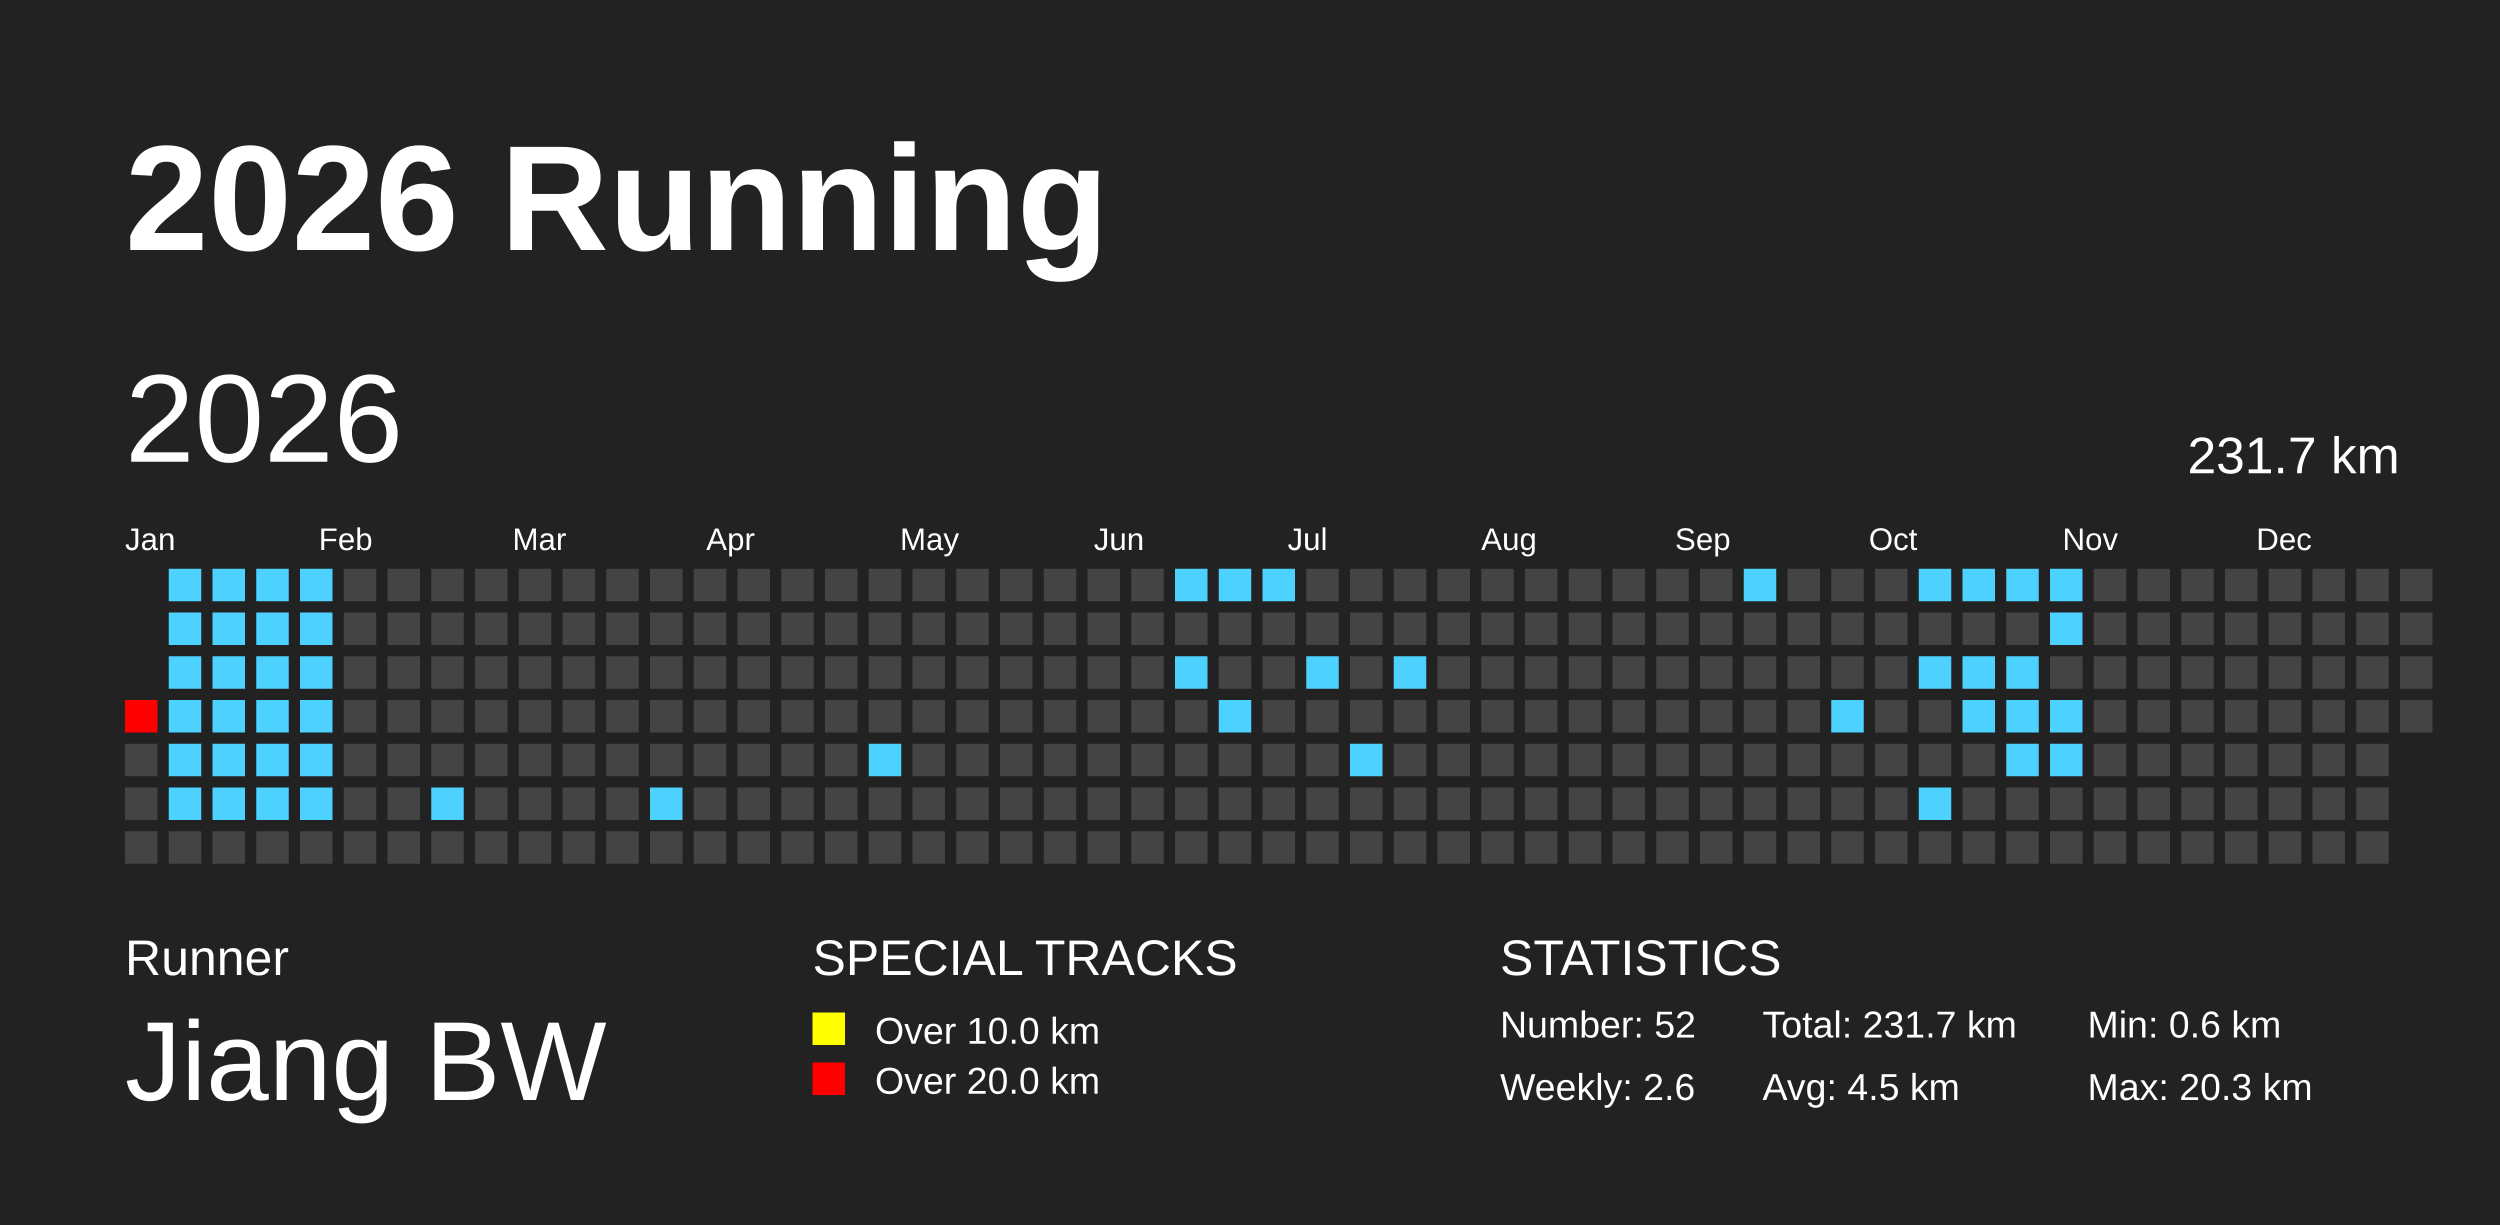
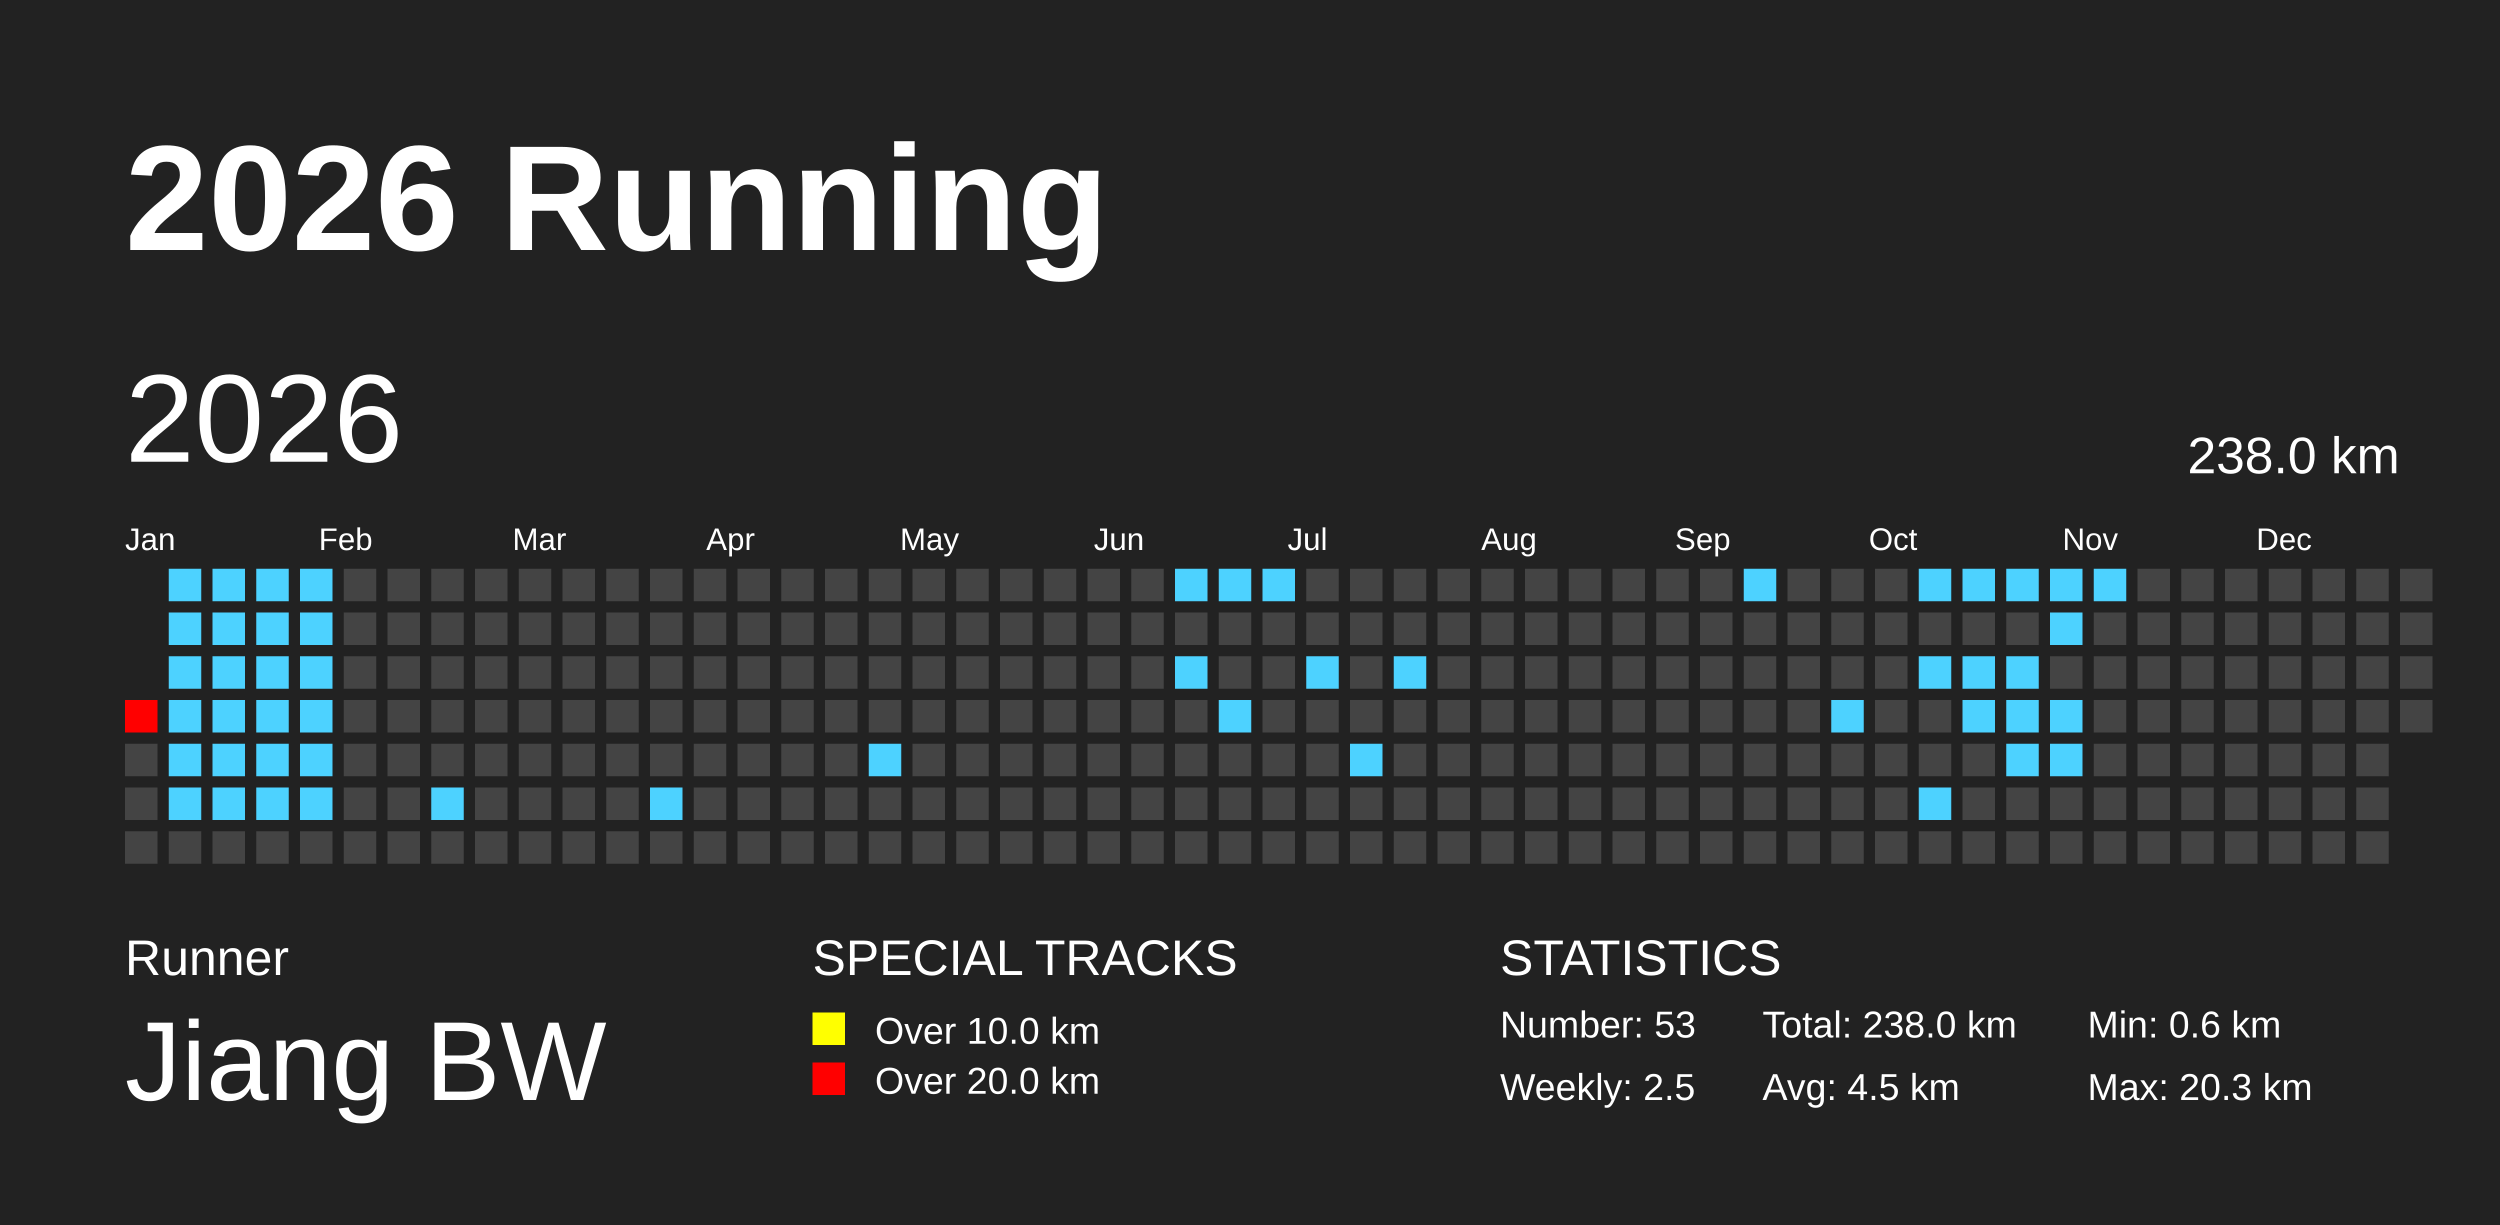
<svg xmlns="http://www.w3.org/2000/svg" baseProfile="full" height="98mm" version="1.1" viewBox="0,0,200,98" width="200mm">
  <defs />
  <rect fill="#222222" height="98" width="200" x="0" y="0" />
  <text fill="#FFFFFF" style="font-size:12px; font-family:Arial; font-weight:bold;" x="10" y="20">2026 Running</text>
  <text fill="#FFFFFF" style="font-size:4px; font-family:Arial" x="10" y="78">Runner</text>
  <text fill="#FFFFFF" style="font-size:9px; font-family:Arial" x="10" y="88">Jiang BW</text>
  <text fill="#FFFFFF" style="font-size:4px; font-family:Arial" x="65" y="78">SPECIAL TRACKS</text>
  <rect fill="yellow" height="2.6" width="2.6" x="65" y="81" />
  <text fill="#FFFFFF" style="font-size:3px; font-family:Arial" x="70" y="83.5">Over 10.0 km</text>
  <rect fill="red" height="2.6" width="2.6" x="65" y="85" />
  <text fill="#FFFFFF" style="font-size:3px; font-family:Arial" x="70" y="87.5">Over 20.0 km</text>
  <text fill="#FFFFFF" style="font-size:4px; font-family:Arial" x="120" y="78">STATISTICS</text>
-   <text fill="#FFFFFF" style="font-size:3px; font-family:Arial" x="120" y="83">Number: 52</text>
-   <text fill="#FFFFFF" style="font-size:3px; font-family:Arial" x="120" y="88">Weekly: 2.6</text>
-   <text fill="#FFFFFF" style="font-size:3px; font-family:Arial" x="141" y="83">Total: 231.7 km</text>
+   <text fill="#FFFFFF" style="font-size:3px; font-family:Arial" x="120" y="83">Number: 53</text>
+   <text fill="#FFFFFF" style="font-size:3px; font-family:Arial" x="120" y="88">Weekly: 2.5</text>
+   <text fill="#FFFFFF" style="font-size:3px; font-family:Arial" x="141" y="83">Total: 238.0 km</text>
  <text fill="#FFFFFF" style="font-size:3px; font-family:Arial" x="141" y="88">Avg: 4.5 km</text>
  <text fill="#FFFFFF" style="font-size:3px; font-family:Arial" x="167" y="83">Min: 0.6 km</text>
  <text fill="#FFFFFF" style="font-size:3px; font-family:Arial" x="167" y="88">Max: 20.3 km</text>
  <text dominant-baseline="hanging" fill="#FFFFFF" style="font-size:10.0px; font-family:Arial;" x="10" y="30">2026</text>
-   <text dominant-baseline="hanging" fill="#FFFFFF" style="font-size:4.125px; font-family:Arial;" x="175" y="35">231.7 km</text>
+   <text dominant-baseline="hanging" fill="#FFFFFF" style="font-size:4.125px; font-family:Arial;" x="175" y="35">238.0 km</text>
  <text fill="#FFFFFF" style="font-size:2.5px; font-family:Arial" x="10.0" y="44">Jan</text>
  <text fill="#FFFFFF" style="font-size:2.5px; font-family:Arial" x="25.5" y="44">Feb</text>
  <text fill="#FFFFFF" style="font-size:2.5px; font-family:Arial" x="41.0" y="44">Mar</text>
  <text fill="#FFFFFF" style="font-size:2.5px; font-family:Arial" x="56.5" y="44">Apr</text>
  <text fill="#FFFFFF" style="font-size:2.5px; font-family:Arial" x="72.0" y="44">May</text>
  <text fill="#FFFFFF" style="font-size:2.5px; font-family:Arial" x="87.5" y="44">Jun</text>
  <text fill="#FFFFFF" style="font-size:2.5px; font-family:Arial" x="103.0" y="44">Jul</text>
  <text fill="#FFFFFF" style="font-size:2.5px; font-family:Arial" x="118.5" y="44">Aug</text>
  <text fill="#FFFFFF" style="font-size:2.5px; font-family:Arial" x="134.0" y="44">Sep</text>
  <text fill="#FFFFFF" style="font-size:2.5px; font-family:Arial" x="149.5" y="44">Oct</text>
  <text fill="#FFFFFF" style="font-size:2.5px; font-family:Arial" x="165.0" y="44">Nov</text>
  <text fill="#FFFFFF" style="font-size:2.5px; font-family:Arial" x="180.5" y="44">Dec</text>
  <rect fill="red" height="2.6" width="2.6" x="10.0" y="56.0" />
  <rect fill="#444444" height="2.6" width="2.6" x="10.0" y="59.5" />
  <rect fill="#444444" height="2.6" width="2.6" x="10.0" y="63.0" />
  <rect fill="#444444" height="2.6" width="2.6" x="10.0" y="66.5" />
  <rect fill="#4dd2ff" height="2.6" width="2.6" x="13.5" y="45.5" />
  <rect fill="#4dd2ff" height="2.6" width="2.6" x="13.5" y="49.0" />
  <rect fill="#4dd2ff" height="2.6" width="2.6" x="13.5" y="52.5" />
  <rect fill="#4dd2ff" height="2.6" width="2.6" x="13.5" y="56.0" />
  <rect fill="#4dd2ff" height="2.6" width="2.6" x="13.5" y="59.5" />
  <rect fill="#4dd2ff" height="2.6" width="2.6" x="13.5" y="63.0" />
  <rect fill="#444444" height="2.6" width="2.6" x="13.5" y="66.5" />
  <rect fill="#4dd2ff" height="2.6" width="2.6" x="17.0" y="45.5" />
  <rect fill="#4dd2ff" height="2.6" width="2.6" x="17.0" y="49.0" />
  <rect fill="#4dd2ff" height="2.6" width="2.6" x="17.0" y="52.5" />
  <rect fill="#4dd2ff" height="2.6" width="2.6" x="17.0" y="56.0" />
  <rect fill="#4dd2ff" height="2.6" width="2.6" x="17.0" y="59.5" />
  <rect fill="#4dd2ff" height="2.6" width="2.6" x="17.0" y="63.0" />
  <rect fill="#444444" height="2.6" width="2.6" x="17.0" y="66.5" />
  <rect fill="#4dd2ff" height="2.6" width="2.6" x="20.5" y="45.5" />
  <rect fill="#4dd2ff" height="2.6" width="2.6" x="20.5" y="49.0" />
  <rect fill="#4dd2ff" height="2.6" width="2.6" x="20.5" y="52.5" />
  <rect fill="#4dd2ff" height="2.6" width="2.6" x="20.5" y="56.0" />
  <rect fill="#4dd2ff" height="2.6" width="2.6" x="20.5" y="59.5" />
  <rect fill="#4dd2ff" height="2.6" width="2.6" x="20.5" y="63.0" />
  <rect fill="#444444" height="2.6" width="2.6" x="20.5" y="66.5" />
  <rect fill="#4dd2ff" height="2.6" width="2.6" x="24.0" y="45.5" />
  <rect fill="#4dd2ff" height="2.6" width="2.6" x="24.0" y="49.0" />
  <rect fill="#4dd2ff" height="2.6" width="2.6" x="24.0" y="52.5" />
  <rect fill="#4dd2ff" height="2.6" width="2.6" x="24.0" y="56.0" />
  <rect fill="#4dd2ff" height="2.6" width="2.6" x="24.0" y="59.5" />
  <rect fill="#4dd2ff" height="2.6" width="2.6" x="24.0" y="63.0" />
  <rect fill="#444444" height="2.6" width="2.6" x="24.0" y="66.5" />
  <rect fill="#444444" height="2.6" width="2.6" x="27.5" y="45.5" />
  <rect fill="#444444" height="2.6" width="2.6" x="27.5" y="49.0" />
  <rect fill="#444444" height="2.6" width="2.6" x="27.5" y="52.5" />
  <rect fill="#444444" height="2.6" width="2.6" x="27.5" y="56.0" />
  <rect fill="#444444" height="2.6" width="2.6" x="27.5" y="59.5" />
  <rect fill="#444444" height="2.6" width="2.6" x="27.5" y="63.0" />
  <rect fill="#444444" height="2.6" width="2.6" x="27.5" y="66.5" />
  <rect fill="#444444" height="2.6" width="2.6" x="31.0" y="45.5" />
  <rect fill="#444444" height="2.6" width="2.6" x="31.0" y="49.0" />
  <rect fill="#444444" height="2.6" width="2.6" x="31.0" y="52.5" />
  <rect fill="#444444" height="2.6" width="2.6" x="31.0" y="56.0" />
  <rect fill="#444444" height="2.6" width="2.6" x="31.0" y="59.5" />
  <rect fill="#444444" height="2.6" width="2.6" x="31.0" y="63.0" />
  <rect fill="#444444" height="2.6" width="2.6" x="31.0" y="66.5" />
  <rect fill="#444444" height="2.6" width="2.6" x="34.5" y="45.5" />
  <rect fill="#444444" height="2.6" width="2.6" x="34.5" y="49.0" />
  <rect fill="#444444" height="2.6" width="2.6" x="34.5" y="52.5" />
  <rect fill="#444444" height="2.6" width="2.6" x="34.5" y="56.0" />
  <rect fill="#444444" height="2.6" width="2.6" x="34.5" y="59.5" />
  <rect fill="#4dd2ff" height="2.6" width="2.6" x="34.5" y="63.0" />
  <rect fill="#444444" height="2.6" width="2.6" x="34.5" y="66.5" />
  <rect fill="#444444" height="2.6" width="2.6" x="38.0" y="45.5" />
  <rect fill="#444444" height="2.6" width="2.6" x="38.0" y="49.0" />
  <rect fill="#444444" height="2.6" width="2.6" x="38.0" y="52.5" />
  <rect fill="#444444" height="2.6" width="2.6" x="38.0" y="56.0" />
  <rect fill="#444444" height="2.6" width="2.6" x="38.0" y="59.5" />
  <rect fill="#444444" height="2.6" width="2.6" x="38.0" y="63.0" />
  <rect fill="#444444" height="2.6" width="2.6" x="38.0" y="66.5" />
  <rect fill="#444444" height="2.6" width="2.6" x="41.5" y="45.5" />
  <rect fill="#444444" height="2.6" width="2.6" x="41.5" y="49.0" />
  <rect fill="#444444" height="2.6" width="2.6" x="41.5" y="52.5" />
  <rect fill="#444444" height="2.6" width="2.6" x="41.5" y="56.0" />
  <rect fill="#444444" height="2.6" width="2.6" x="41.5" y="59.5" />
  <rect fill="#444444" height="2.6" width="2.6" x="41.5" y="63.0" />
  <rect fill="#444444" height="2.6" width="2.6" x="41.5" y="66.5" />
  <rect fill="#444444" height="2.6" width="2.6" x="45.0" y="45.5" />
  <rect fill="#444444" height="2.6" width="2.6" x="45.0" y="49.0" />
  <rect fill="#444444" height="2.6" width="2.6" x="45.0" y="52.5" />
  <rect fill="#444444" height="2.6" width="2.6" x="45.0" y="56.0" />
  <rect fill="#444444" height="2.6" width="2.6" x="45.0" y="59.5" />
  <rect fill="#444444" height="2.6" width="2.6" x="45.0" y="63.0" />
  <rect fill="#444444" height="2.6" width="2.6" x="45.0" y="66.5" />
  <rect fill="#444444" height="2.6" width="2.6" x="48.5" y="45.5" />
  <rect fill="#444444" height="2.6" width="2.6" x="48.5" y="49.0" />
  <rect fill="#444444" height="2.6" width="2.6" x="48.5" y="52.5" />
  <rect fill="#444444" height="2.6" width="2.6" x="48.5" y="56.0" />
  <rect fill="#444444" height="2.6" width="2.6" x="48.5" y="59.5" />
  <rect fill="#444444" height="2.6" width="2.6" x="48.5" y="63.0" />
  <rect fill="#444444" height="2.6" width="2.6" x="48.5" y="66.5" />
  <rect fill="#444444" height="2.6" width="2.6" x="52.0" y="45.5" />
  <rect fill="#444444" height="2.6" width="2.6" x="52.0" y="49.0" />
  <rect fill="#444444" height="2.6" width="2.6" x="52.0" y="52.5" />
  <rect fill="#444444" height="2.6" width="2.6" x="52.0" y="56.0" />
  <rect fill="#444444" height="2.6" width="2.6" x="52.0" y="59.5" />
  <rect fill="#4dd2ff" height="2.6" width="2.6" x="52.0" y="63.0" />
  <rect fill="#444444" height="2.6" width="2.6" x="52.0" y="66.5" />
  <rect fill="#444444" height="2.6" width="2.6" x="55.5" y="45.5" />
  <rect fill="#444444" height="2.6" width="2.6" x="55.5" y="49.0" />
  <rect fill="#444444" height="2.6" width="2.6" x="55.5" y="52.5" />
  <rect fill="#444444" height="2.6" width="2.6" x="55.5" y="56.0" />
  <rect fill="#444444" height="2.6" width="2.6" x="55.5" y="59.5" />
  <rect fill="#444444" height="2.6" width="2.6" x="55.5" y="63.0" />
  <rect fill="#444444" height="2.6" width="2.6" x="55.5" y="66.5" />
  <rect fill="#444444" height="2.6" width="2.6" x="59.0" y="45.5" />
  <rect fill="#444444" height="2.6" width="2.6" x="59.0" y="49.0" />
  <rect fill="#444444" height="2.6" width="2.6" x="59.0" y="52.5" />
  <rect fill="#444444" height="2.6" width="2.6" x="59.0" y="56.0" />
  <rect fill="#444444" height="2.6" width="2.6" x="59.0" y="59.5" />
  <rect fill="#444444" height="2.6" width="2.6" x="59.0" y="63.0" />
  <rect fill="#444444" height="2.6" width="2.6" x="59.0" y="66.5" />
  <rect fill="#444444" height="2.6" width="2.6" x="62.5" y="45.5" />
  <rect fill="#444444" height="2.6" width="2.6" x="62.5" y="49.0" />
  <rect fill="#444444" height="2.6" width="2.6" x="62.5" y="52.5" />
  <rect fill="#444444" height="2.6" width="2.6" x="62.5" y="56.0" />
  <rect fill="#444444" height="2.6" width="2.6" x="62.5" y="59.5" />
  <rect fill="#444444" height="2.6" width="2.6" x="62.5" y="63.0" />
  <rect fill="#444444" height="2.6" width="2.6" x="62.5" y="66.5" />
  <rect fill="#444444" height="2.6" width="2.6" x="66.0" y="45.5" />
  <rect fill="#444444" height="2.6" width="2.6" x="66.0" y="49.0" />
  <rect fill="#444444" height="2.6" width="2.6" x="66.0" y="52.5" />
  <rect fill="#444444" height="2.6" width="2.6" x="66.0" y="56.0" />
  <rect fill="#444444" height="2.6" width="2.6" x="66.0" y="59.5" />
  <rect fill="#444444" height="2.6" width="2.6" x="66.0" y="63.0" />
  <rect fill="#444444" height="2.6" width="2.6" x="66.0" y="66.5" />
  <rect fill="#444444" height="2.6" width="2.6" x="69.5" y="45.5" />
  <rect fill="#444444" height="2.6" width="2.6" x="69.5" y="49.0" />
  <rect fill="#444444" height="2.6" width="2.6" x="69.5" y="52.5" />
  <rect fill="#444444" height="2.6" width="2.6" x="69.5" y="56.0" />
  <rect fill="#4dd2ff" height="2.6" width="2.6" x="69.5" y="59.5" />
  <rect fill="#444444" height="2.6" width="2.6" x="69.5" y="63.0" />
  <rect fill="#444444" height="2.6" width="2.6" x="69.5" y="66.5" />
  <rect fill="#444444" height="2.6" width="2.6" x="73.0" y="45.5" />
  <rect fill="#444444" height="2.6" width="2.6" x="73.0" y="49.0" />
  <rect fill="#444444" height="2.6" width="2.6" x="73.0" y="52.5" />
  <rect fill="#444444" height="2.6" width="2.6" x="73.0" y="56.0" />
  <rect fill="#444444" height="2.6" width="2.6" x="73.0" y="59.5" />
  <rect fill="#444444" height="2.6" width="2.6" x="73.0" y="63.0" />
  <rect fill="#444444" height="2.6" width="2.6" x="73.0" y="66.5" />
  <rect fill="#444444" height="2.6" width="2.6" x="76.5" y="45.5" />
  <rect fill="#444444" height="2.6" width="2.6" x="76.5" y="49.0" />
  <rect fill="#444444" height="2.6" width="2.6" x="76.5" y="52.5" />
  <rect fill="#444444" height="2.6" width="2.6" x="76.5" y="56.0" />
  <rect fill="#444444" height="2.6" width="2.6" x="76.5" y="59.5" />
  <rect fill="#444444" height="2.6" width="2.6" x="76.5" y="63.0" />
  <rect fill="#444444" height="2.6" width="2.6" x="76.5" y="66.5" />
  <rect fill="#444444" height="2.6" width="2.6" x="80.0" y="45.5" />
  <rect fill="#444444" height="2.6" width="2.6" x="80.0" y="49.0" />
  <rect fill="#444444" height="2.6" width="2.6" x="80.0" y="52.5" />
  <rect fill="#444444" height="2.6" width="2.6" x="80.0" y="56.0" />
  <rect fill="#444444" height="2.6" width="2.6" x="80.0" y="59.5" />
  <rect fill="#444444" height="2.6" width="2.6" x="80.0" y="63.0" />
  <rect fill="#444444" height="2.6" width="2.6" x="80.0" y="66.5" />
  <rect fill="#444444" height="2.6" width="2.6" x="83.5" y="45.5" />
  <rect fill="#444444" height="2.6" width="2.6" x="83.5" y="49.0" />
  <rect fill="#444444" height="2.6" width="2.6" x="83.5" y="52.5" />
  <rect fill="#444444" height="2.6" width="2.6" x="83.5" y="56.0" />
  <rect fill="#444444" height="2.6" width="2.6" x="83.5" y="59.5" />
  <rect fill="#444444" height="2.6" width="2.6" x="83.5" y="63.0" />
  <rect fill="#444444" height="2.6" width="2.6" x="83.5" y="66.5" />
  <rect fill="#444444" height="2.6" width="2.6" x="87.0" y="45.5" />
  <rect fill="#444444" height="2.6" width="2.6" x="87.0" y="49.0" />
  <rect fill="#444444" height="2.6" width="2.6" x="87.0" y="52.5" />
  <rect fill="#444444" height="2.6" width="2.6" x="87.0" y="56.0" />
  <rect fill="#444444" height="2.6" width="2.6" x="87.0" y="59.5" />
  <rect fill="#444444" height="2.6" width="2.6" x="87.0" y="63.0" />
  <rect fill="#444444" height="2.6" width="2.6" x="87.0" y="66.5" />
  <rect fill="#444444" height="2.6" width="2.6" x="90.5" y="45.5" />
  <rect fill="#444444" height="2.6" width="2.6" x="90.5" y="49.0" />
  <rect fill="#444444" height="2.6" width="2.6" x="90.5" y="52.5" />
  <rect fill="#444444" height="2.6" width="2.6" x="90.5" y="56.0" />
  <rect fill="#444444" height="2.6" width="2.6" x="90.5" y="59.5" />
  <rect fill="#444444" height="2.6" width="2.6" x="90.5" y="63.0" />
  <rect fill="#444444" height="2.6" width="2.6" x="90.5" y="66.5" />
  <rect fill="#4dd2ff" height="2.6" width="2.6" x="94.0" y="45.5" />
  <rect fill="#444444" height="2.6" width="2.6" x="94.0" y="49.0" />
  <rect fill="#4dd2ff" height="2.6" width="2.6" x="94.0" y="52.5" />
  <rect fill="#444444" height="2.6" width="2.6" x="94.0" y="56.0" />
  <rect fill="#444444" height="2.6" width="2.6" x="94.0" y="59.5" />
  <rect fill="#444444" height="2.6" width="2.6" x="94.0" y="63.0" />
  <rect fill="#444444" height="2.6" width="2.6" x="94.0" y="66.5" />
  <rect fill="#4dd2ff" height="2.6" width="2.6" x="97.5" y="45.5" />
  <rect fill="#444444" height="2.6" width="2.6" x="97.5" y="49.0" />
  <rect fill="#444444" height="2.6" width="2.6" x="97.5" y="52.5" />
  <rect fill="#4dd2ff" height="2.6" width="2.6" x="97.5" y="56.0" />
  <rect fill="#444444" height="2.6" width="2.6" x="97.5" y="59.5" />
  <rect fill="#444444" height="2.6" width="2.6" x="97.5" y="63.0" />
  <rect fill="#444444" height="2.6" width="2.6" x="97.5" y="66.5" />
  <rect fill="#4dd2ff" height="2.6" width="2.6" x="101.0" y="45.5" />
  <rect fill="#444444" height="2.6" width="2.6" x="101.0" y="49.0" />
  <rect fill="#444444" height="2.6" width="2.6" x="101.0" y="52.5" />
  <rect fill="#444444" height="2.6" width="2.6" x="101.0" y="56.0" />
  <rect fill="#444444" height="2.6" width="2.6" x="101.0" y="59.5" />
  <rect fill="#444444" height="2.6" width="2.6" x="101.0" y="63.0" />
  <rect fill="#444444" height="2.6" width="2.6" x="101.0" y="66.5" />
  <rect fill="#444444" height="2.6" width="2.6" x="104.5" y="45.5" />
  <rect fill="#444444" height="2.6" width="2.6" x="104.5" y="49.0" />
  <rect fill="#4dd2ff" height="2.6" width="2.6" x="104.5" y="52.5" />
  <rect fill="#444444" height="2.6" width="2.6" x="104.5" y="56.0" />
  <rect fill="#444444" height="2.6" width="2.6" x="104.5" y="59.5" />
  <rect fill="#444444" height="2.6" width="2.6" x="104.5" y="63.0" />
  <rect fill="#444444" height="2.6" width="2.6" x="104.5" y="66.5" />
  <rect fill="#444444" height="2.6" width="2.6" x="108.0" y="45.5" />
  <rect fill="#444444" height="2.6" width="2.6" x="108.0" y="49.0" />
  <rect fill="#444444" height="2.6" width="2.6" x="108.0" y="52.5" />
  <rect fill="#444444" height="2.6" width="2.6" x="108.0" y="56.0" />
  <rect fill="#4dd2ff" height="2.6" width="2.6" x="108.0" y="59.5" />
  <rect fill="#444444" height="2.6" width="2.6" x="108.0" y="63.0" />
  <rect fill="#444444" height="2.6" width="2.6" x="108.0" y="66.5" />
  <rect fill="#444444" height="2.6" width="2.6" x="111.5" y="45.5" />
  <rect fill="#444444" height="2.6" width="2.6" x="111.5" y="49.0" />
  <rect fill="#4dd2ff" height="2.6" width="2.6" x="111.5" y="52.5" />
  <rect fill="#444444" height="2.6" width="2.6" x="111.5" y="56.0" />
  <rect fill="#444444" height="2.6" width="2.6" x="111.5" y="59.5" />
  <rect fill="#444444" height="2.6" width="2.6" x="111.5" y="63.0" />
  <rect fill="#444444" height="2.6" width="2.6" x="111.5" y="66.5" />
  <rect fill="#444444" height="2.6" width="2.6" x="115.0" y="45.5" />
  <rect fill="#444444" height="2.6" width="2.6" x="115.0" y="49.0" />
  <rect fill="#444444" height="2.6" width="2.6" x="115.0" y="52.5" />
  <rect fill="#444444" height="2.6" width="2.6" x="115.0" y="56.0" />
  <rect fill="#444444" height="2.6" width="2.6" x="115.0" y="59.5" />
  <rect fill="#444444" height="2.6" width="2.6" x="115.0" y="63.0" />
  <rect fill="#444444" height="2.6" width="2.6" x="115.0" y="66.5" />
  <rect fill="#444444" height="2.6" width="2.6" x="118.5" y="45.5" />
  <rect fill="#444444" height="2.6" width="2.6" x="118.5" y="49.0" />
  <rect fill="#444444" height="2.6" width="2.6" x="118.5" y="52.5" />
  <rect fill="#444444" height="2.6" width="2.6" x="118.5" y="56.0" />
  <rect fill="#444444" height="2.6" width="2.6" x="118.5" y="59.5" />
  <rect fill="#444444" height="2.6" width="2.6" x="118.5" y="63.0" />
  <rect fill="#444444" height="2.6" width="2.6" x="118.5" y="66.5" />
  <rect fill="#444444" height="2.6" width="2.6" x="122.0" y="45.5" />
  <rect fill="#444444" height="2.6" width="2.6" x="122.0" y="49.0" />
  <rect fill="#444444" height="2.6" width="2.6" x="122.0" y="52.5" />
  <rect fill="#444444" height="2.6" width="2.6" x="122.0" y="56.0" />
  <rect fill="#444444" height="2.6" width="2.6" x="122.0" y="59.5" />
  <rect fill="#444444" height="2.6" width="2.6" x="122.0" y="63.0" />
  <rect fill="#444444" height="2.6" width="2.6" x="122.0" y="66.5" />
  <rect fill="#444444" height="2.6" width="2.6" x="125.5" y="45.5" />
  <rect fill="#444444" height="2.6" width="2.6" x="125.5" y="49.0" />
  <rect fill="#444444" height="2.6" width="2.6" x="125.5" y="52.5" />
  <rect fill="#444444" height="2.6" width="2.6" x="125.5" y="56.0" />
  <rect fill="#444444" height="2.6" width="2.6" x="125.5" y="59.5" />
  <rect fill="#444444" height="2.6" width="2.6" x="125.5" y="63.0" />
  <rect fill="#444444" height="2.6" width="2.6" x="125.5" y="66.5" />
  <rect fill="#444444" height="2.6" width="2.6" x="129.0" y="45.5" />
  <rect fill="#444444" height="2.6" width="2.6" x="129.0" y="49.0" />
  <rect fill="#444444" height="2.6" width="2.6" x="129.0" y="52.5" />
  <rect fill="#444444" height="2.6" width="2.6" x="129.0" y="56.0" />
  <rect fill="#444444" height="2.6" width="2.6" x="129.0" y="59.5" />
  <rect fill="#444444" height="2.6" width="2.6" x="129.0" y="63.0" />
  <rect fill="#444444" height="2.6" width="2.6" x="129.0" y="66.5" />
  <rect fill="#444444" height="2.6" width="2.6" x="132.5" y="45.5" />
  <rect fill="#444444" height="2.6" width="2.6" x="132.5" y="49.0" />
  <rect fill="#444444" height="2.6" width="2.6" x="132.5" y="52.5" />
  <rect fill="#444444" height="2.6" width="2.6" x="132.5" y="56.0" />
  <rect fill="#444444" height="2.6" width="2.6" x="132.5" y="59.5" />
  <rect fill="#444444" height="2.6" width="2.6" x="132.5" y="63.0" />
  <rect fill="#444444" height="2.6" width="2.6" x="132.5" y="66.5" />
  <rect fill="#444444" height="2.6" width="2.6" x="136.0" y="45.5" />
  <rect fill="#444444" height="2.6" width="2.6" x="136.0" y="49.0" />
  <rect fill="#444444" height="2.6" width="2.6" x="136.0" y="52.5" />
  <rect fill="#444444" height="2.6" width="2.6" x="136.0" y="56.0" />
  <rect fill="#444444" height="2.6" width="2.6" x="136.0" y="59.5" />
  <rect fill="#444444" height="2.6" width="2.6" x="136.0" y="63.0" />
  <rect fill="#444444" height="2.6" width="2.6" x="136.0" y="66.5" />
  <rect fill="#4dd2ff" height="2.6" width="2.6" x="139.5" y="45.5" />
  <rect fill="#444444" height="2.6" width="2.6" x="139.5" y="49.0" />
  <rect fill="#444444" height="2.6" width="2.6" x="139.5" y="52.5" />
  <rect fill="#444444" height="2.6" width="2.6" x="139.5" y="56.0" />
  <rect fill="#444444" height="2.6" width="2.6" x="139.5" y="59.5" />
  <rect fill="#444444" height="2.6" width="2.6" x="139.5" y="63.0" />
  <rect fill="#444444" height="2.6" width="2.6" x="139.5" y="66.5" />
  <rect fill="#444444" height="2.6" width="2.6" x="143.0" y="45.5" />
  <rect fill="#444444" height="2.6" width="2.6" x="143.0" y="49.0" />
  <rect fill="#444444" height="2.6" width="2.6" x="143.0" y="52.5" />
  <rect fill="#444444" height="2.6" width="2.6" x="143.0" y="56.0" />
  <rect fill="#444444" height="2.6" width="2.6" x="143.0" y="59.5" />
  <rect fill="#444444" height="2.6" width="2.6" x="143.0" y="63.0" />
  <rect fill="#444444" height="2.6" width="2.6" x="143.0" y="66.5" />
  <rect fill="#444444" height="2.6" width="2.6" x="146.5" y="45.5" />
  <rect fill="#444444" height="2.6" width="2.6" x="146.5" y="49.0" />
  <rect fill="#444444" height="2.6" width="2.6" x="146.5" y="52.5" />
  <rect fill="#4dd2ff" height="2.6" width="2.6" x="146.5" y="56.0" />
  <rect fill="#444444" height="2.6" width="2.6" x="146.5" y="59.5" />
  <rect fill="#444444" height="2.6" width="2.6" x="146.5" y="63.0" />
  <rect fill="#444444" height="2.6" width="2.6" x="146.5" y="66.5" />
  <rect fill="#444444" height="2.6" width="2.6" x="150.0" y="45.5" />
  <rect fill="#444444" height="2.6" width="2.6" x="150.0" y="49.0" />
  <rect fill="#444444" height="2.6" width="2.6" x="150.0" y="52.5" />
  <rect fill="#444444" height="2.6" width="2.6" x="150.0" y="56.0" />
  <rect fill="#444444" height="2.6" width="2.6" x="150.0" y="59.5" />
  <rect fill="#444444" height="2.6" width="2.6" x="150.0" y="63.0" />
  <rect fill="#444444" height="2.6" width="2.6" x="150.0" y="66.5" />
  <rect fill="#4dd2ff" height="2.6" width="2.6" x="153.5" y="45.5" />
  <rect fill="#444444" height="2.6" width="2.6" x="153.5" y="49.0" />
  <rect fill="#4dd2ff" height="2.6" width="2.6" x="153.5" y="52.5" />
  <rect fill="#444444" height="2.6" width="2.6" x="153.5" y="56.0" />
  <rect fill="#444444" height="2.6" width="2.6" x="153.5" y="59.5" />
  <rect fill="#4dd2ff" height="2.6" width="2.6" x="153.5" y="63.0" />
  <rect fill="#444444" height="2.6" width="2.6" x="153.5" y="66.5" />
  <rect fill="#4dd2ff" height="2.6" width="2.6" x="157.0" y="45.5" />
  <rect fill="#444444" height="2.6" width="2.6" x="157.0" y="49.0" />
  <rect fill="#4dd2ff" height="2.6" width="2.6" x="157.0" y="52.5" />
  <rect fill="#4dd2ff" height="2.6" width="2.6" x="157.0" y="56.0" />
  <rect fill="#444444" height="2.6" width="2.6" x="157.0" y="59.5" />
  <rect fill="#444444" height="2.6" width="2.6" x="157.0" y="63.0" />
  <rect fill="#444444" height="2.6" width="2.6" x="157.0" y="66.5" />
  <rect fill="#4dd2ff" height="2.6" width="2.6" x="160.5" y="45.5" />
  <rect fill="#444444" height="2.6" width="2.6" x="160.5" y="49.0" />
  <rect fill="#4dd2ff" height="2.6" width="2.6" x="160.5" y="52.5" />
  <rect fill="#4dd2ff" height="2.6" width="2.6" x="160.5" y="56.0" />
  <rect fill="#4dd2ff" height="2.6" width="2.6" x="160.5" y="59.5" />
  <rect fill="#444444" height="2.6" width="2.6" x="160.5" y="63.0" />
  <rect fill="#444444" height="2.6" width="2.6" x="160.5" y="66.5" />
  <rect fill="#4dd2ff" height="2.6" width="2.6" x="164.0" y="45.5" />
  <rect fill="#4dd2ff" height="2.6" width="2.6" x="164.0" y="49.0" />
  <rect fill="#444444" height="2.6" width="2.6" x="164.0" y="52.5" />
  <rect fill="#4dd2ff" height="2.6" width="2.6" x="164.0" y="56.0" />
  <rect fill="#4dd2ff" height="2.6" width="2.6" x="164.0" y="59.5" />
  <rect fill="#444444" height="2.6" width="2.6" x="164.0" y="63.0" />
  <rect fill="#444444" height="2.6" width="2.6" x="164.0" y="66.5" />
-   <rect fill="#444444" height="2.6" width="2.6" x="167.5" y="45.5" />
+   <rect fill="#4dd2ff" height="2.6" width="2.6" x="167.5" y="45.5" />
  <rect fill="#444444" height="2.6" width="2.6" x="167.5" y="49.0" />
  <rect fill="#444444" height="2.6" width="2.6" x="167.5" y="52.5" />
  <rect fill="#444444" height="2.6" width="2.6" x="167.5" y="56.0" />
  <rect fill="#444444" height="2.6" width="2.6" x="167.5" y="59.5" />
  <rect fill="#444444" height="2.6" width="2.6" x="167.5" y="63.0" />
  <rect fill="#444444" height="2.6" width="2.6" x="167.5" y="66.5" />
  <rect fill="#444444" height="2.6" width="2.6" x="171.0" y="45.5" />
  <rect fill="#444444" height="2.6" width="2.6" x="171.0" y="49.0" />
  <rect fill="#444444" height="2.6" width="2.6" x="171.0" y="52.5" />
  <rect fill="#444444" height="2.6" width="2.6" x="171.0" y="56.0" />
  <rect fill="#444444" height="2.6" width="2.6" x="171.0" y="59.5" />
  <rect fill="#444444" height="2.6" width="2.6" x="171.0" y="63.0" />
  <rect fill="#444444" height="2.6" width="2.6" x="171.0" y="66.5" />
  <rect fill="#444444" height="2.6" width="2.6" x="174.5" y="45.5" />
  <rect fill="#444444" height="2.6" width="2.6" x="174.5" y="49.0" />
  <rect fill="#444444" height="2.6" width="2.6" x="174.5" y="52.5" />
  <rect fill="#444444" height="2.6" width="2.6" x="174.5" y="56.0" />
  <rect fill="#444444" height="2.6" width="2.6" x="174.5" y="59.5" />
  <rect fill="#444444" height="2.6" width="2.6" x="174.5" y="63.0" />
  <rect fill="#444444" height="2.6" width="2.6" x="174.5" y="66.5" />
  <rect fill="#444444" height="2.6" width="2.6" x="178.0" y="45.5" />
  <rect fill="#444444" height="2.6" width="2.6" x="178.0" y="49.0" />
  <rect fill="#444444" height="2.6" width="2.6" x="178.0" y="52.5" />
  <rect fill="#444444" height="2.6" width="2.6" x="178.0" y="56.0" />
  <rect fill="#444444" height="2.6" width="2.6" x="178.0" y="59.5" />
  <rect fill="#444444" height="2.6" width="2.6" x="178.0" y="63.0" />
  <rect fill="#444444" height="2.6" width="2.6" x="178.0" y="66.5" />
  <rect fill="#444444" height="2.6" width="2.6" x="181.5" y="45.5" />
  <rect fill="#444444" height="2.6" width="2.6" x="181.5" y="49.0" />
  <rect fill="#444444" height="2.6" width="2.6" x="181.5" y="52.5" />
  <rect fill="#444444" height="2.6" width="2.6" x="181.5" y="56.0" />
  <rect fill="#444444" height="2.6" width="2.6" x="181.5" y="59.5" />
  <rect fill="#444444" height="2.6" width="2.6" x="181.5" y="63.0" />
  <rect fill="#444444" height="2.6" width="2.6" x="181.5" y="66.5" />
  <rect fill="#444444" height="2.6" width="2.6" x="185.0" y="45.5" />
  <rect fill="#444444" height="2.6" width="2.6" x="185.0" y="49.0" />
  <rect fill="#444444" height="2.6" width="2.6" x="185.0" y="52.5" />
  <rect fill="#444444" height="2.6" width="2.6" x="185.0" y="56.0" />
  <rect fill="#444444" height="2.6" width="2.6" x="185.0" y="59.5" />
  <rect fill="#444444" height="2.6" width="2.6" x="185.0" y="63.0" />
  <rect fill="#444444" height="2.6" width="2.6" x="185.0" y="66.5" />
  <rect fill="#444444" height="2.6" width="2.6" x="188.5" y="45.5" />
  <rect fill="#444444" height="2.6" width="2.6" x="188.5" y="49.0" />
  <rect fill="#444444" height="2.6" width="2.6" x="188.5" y="52.5" />
  <rect fill="#444444" height="2.6" width="2.6" x="188.5" y="56.0" />
  <rect fill="#444444" height="2.6" width="2.6" x="188.5" y="59.5" />
  <rect fill="#444444" height="2.6" width="2.6" x="188.5" y="63.0" />
  <rect fill="#444444" height="2.6" width="2.6" x="188.5" y="66.5" />
  <rect fill="#444444" height="2.6" width="2.6" x="192.0" y="45.5" />
  <rect fill="#444444" height="2.6" width="2.6" x="192.0" y="49.0" />
  <rect fill="#444444" height="2.6" width="2.6" x="192.0" y="52.5" />
  <rect fill="#444444" height="2.6" width="2.6" x="192.0" y="56.0" />
</svg>
